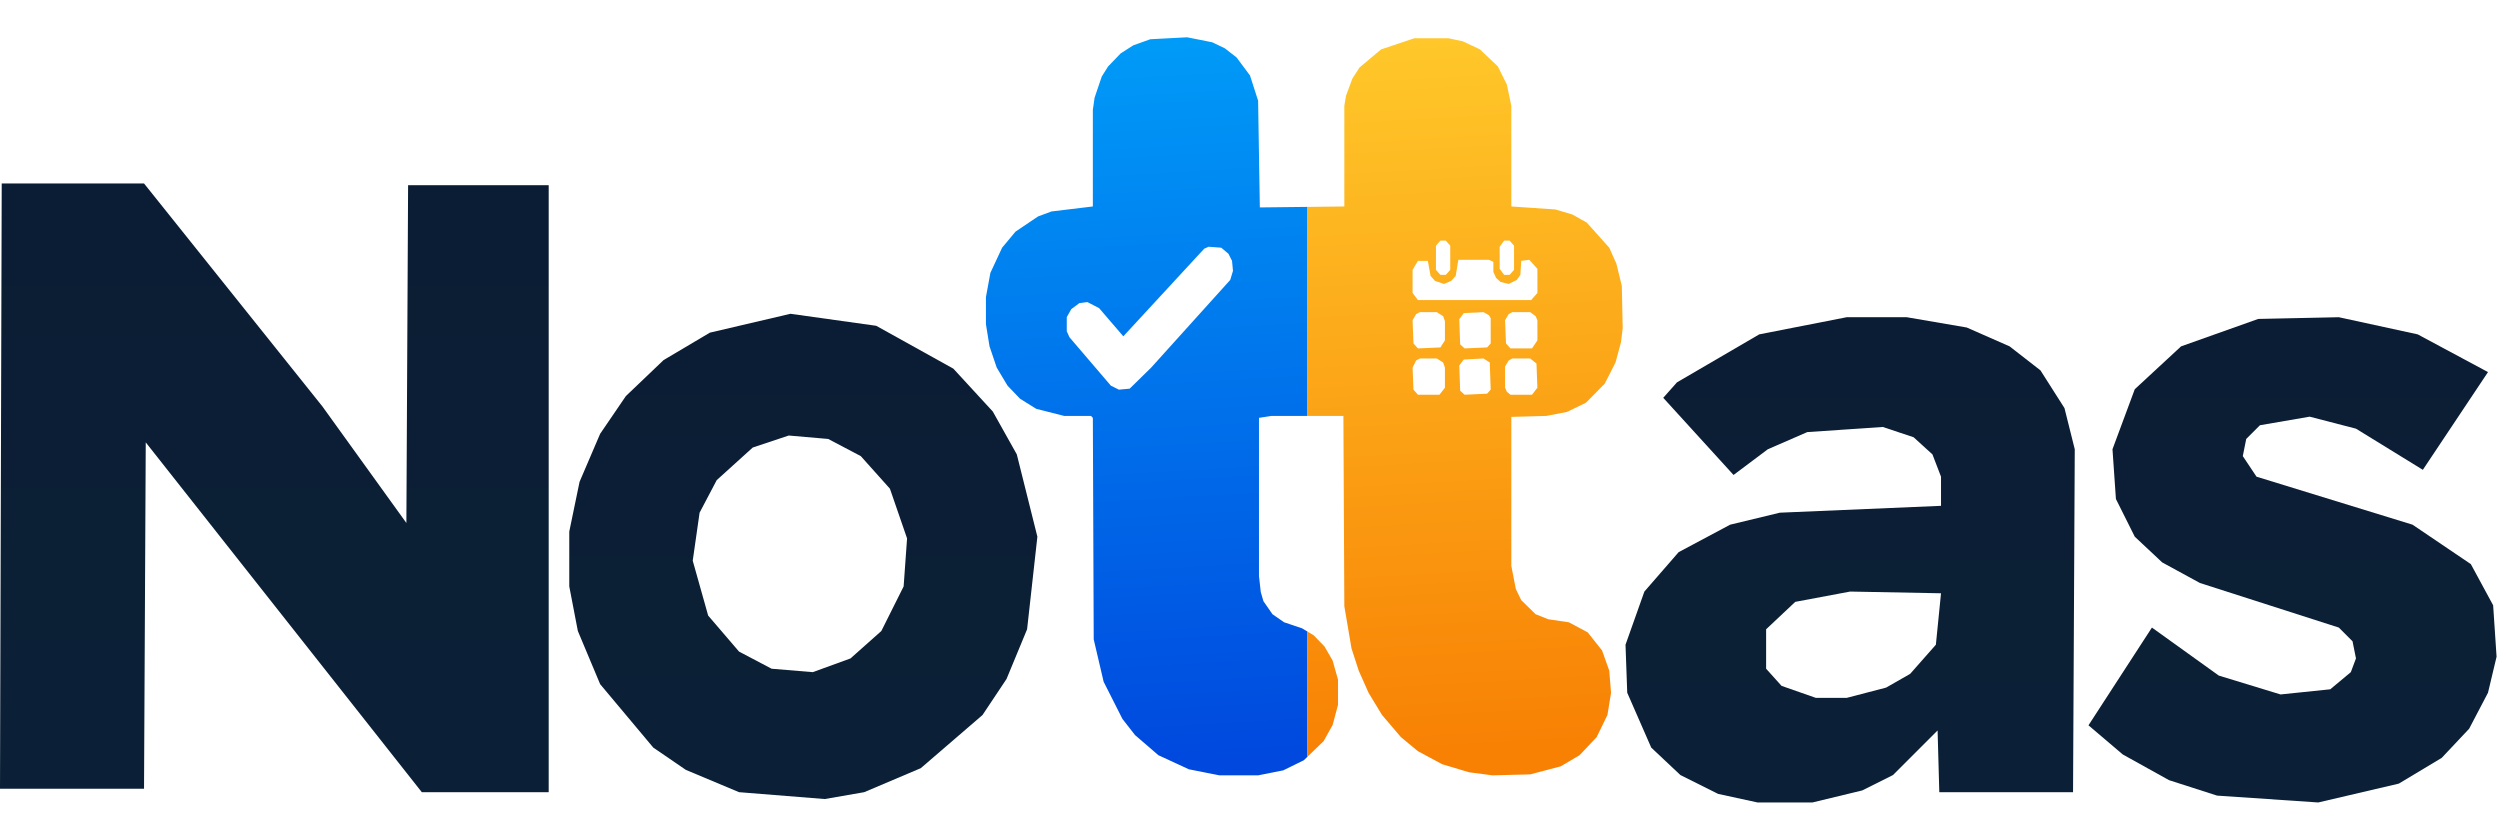
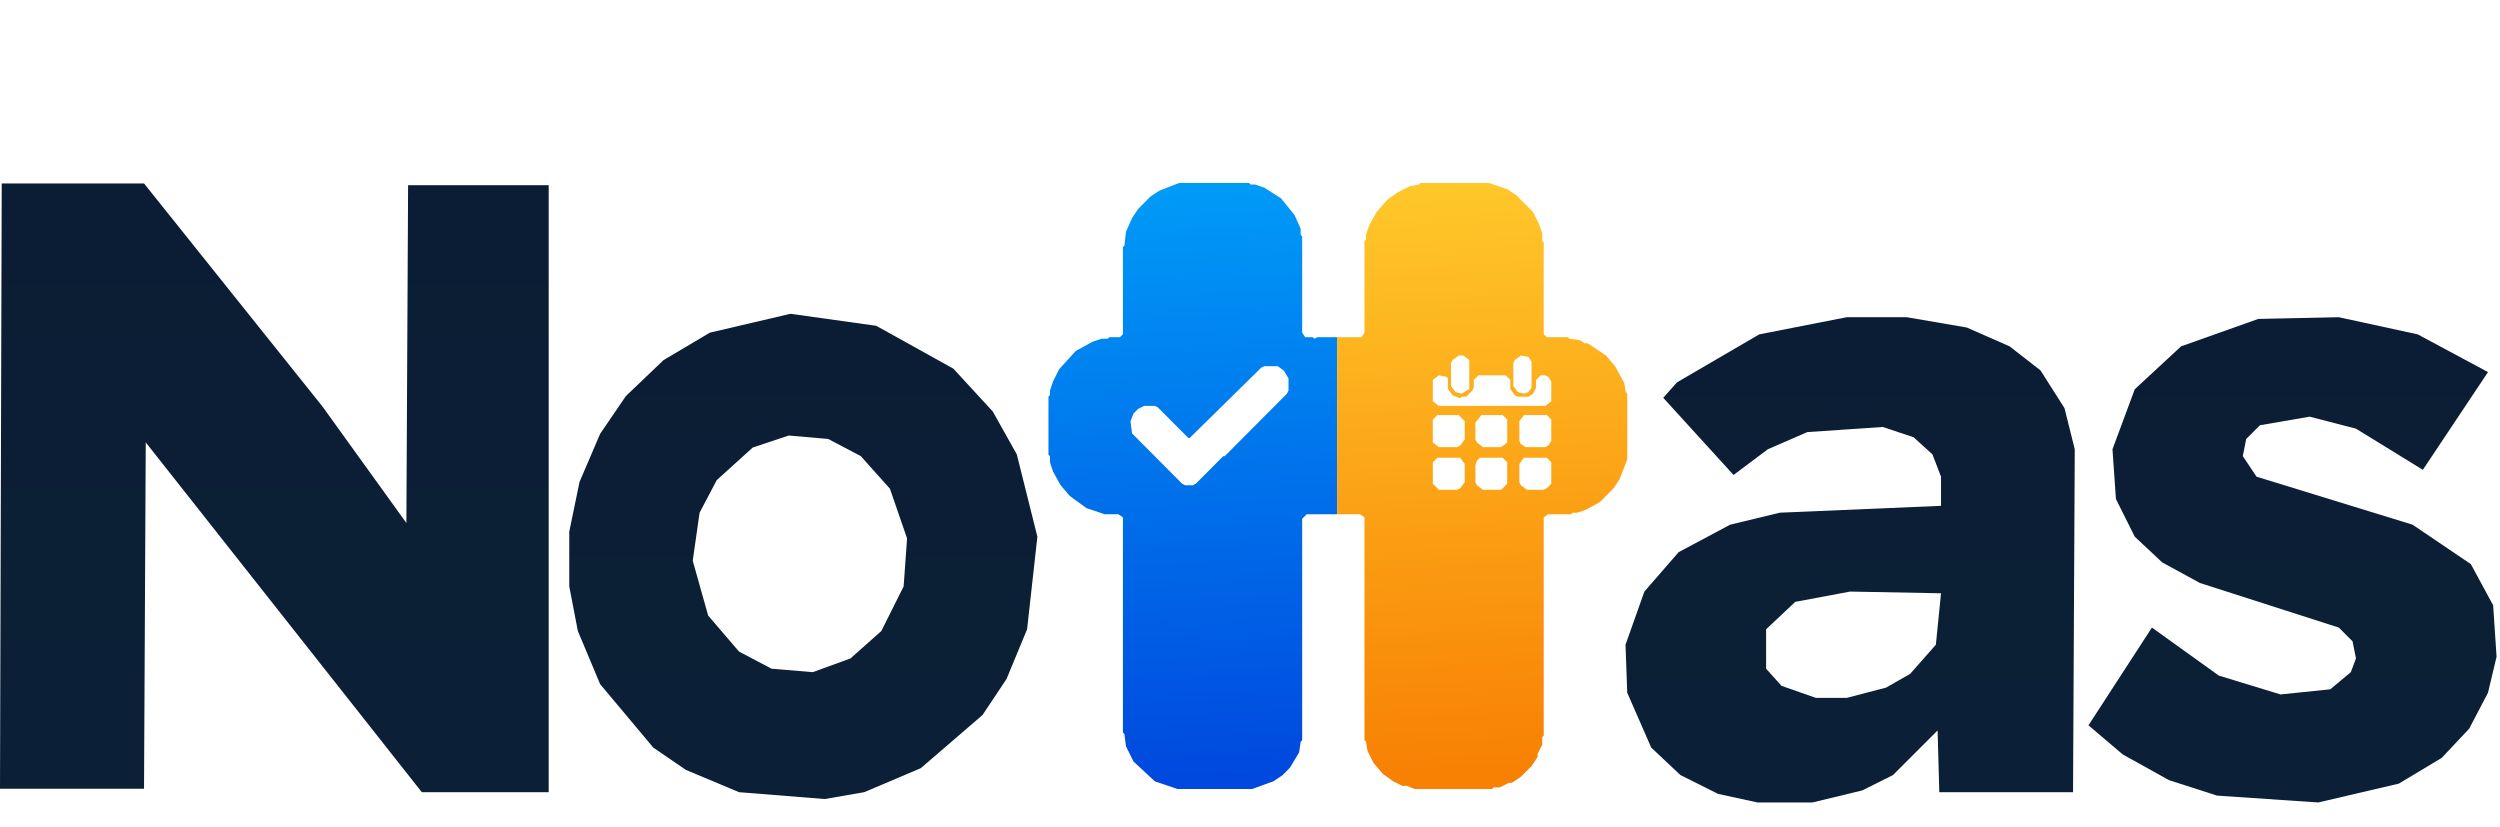
<svg xmlns="http://www.w3.org/2000/svg" width="1458" height="482" viewBox="0 0 1458 482" role="img" aria-labelledby="nottas-title">
  <defs>
    <linearGradient id="word" x1="0" x2="0" y1="0" y2="1">
      <stop stop-color="#0b1d34" />
      <stop offset="1" stop-color="#0b2036" />
    </linearGradient>
    <linearGradient id="blue" x1="0" y1="0" x2="0.05" y2="1">
      <stop stop-color="#009cf8" />
      <stop offset="1" stop-color="#0048de" />
    </linearGradient>
    <linearGradient id="orange" x1="0" y1="0" x2="0.05" y2="1">
      <stop stop-color="#ffca2b" />
      <stop offset="1" stop-color="#f88104" />
    </linearGradient>
    <clipPath id="leftT">
      <path d="M0 0h54v108H0z" />
    </clipPath>
    <clipPath id="rightT">
      <path d="M54 0h54v108H54z" />
    </clipPath>
  </defs>
  <g fill="url(#word)" fill-rule="evenodd">
    <path d="M1,107 0,460 84,460 85,258 246,462 320,462 320,108 238,108 237,305 188,237 84,107Z" />
    <path d="M461,183 414,194 387,210 365,231 350,253 338,281 332,310 332,342 337,368 350,399 381,436 400,449 431,462 481,466 504,462 537,448 573,417 587,396 599,367 605,313 593,265 579,240 556,215 511,190Z M460,254 483,256 502,266 519,285 529,314 527,342 514,368 496,384 474,392 450,390 431,380 413,359 404,327 408,299 418,280 439,261Z" />
    <path d="M978,223 970,232 1011,277 1031,262 1054,252 1098,249 1116,255 1127,265 1132,278 1132,295 1038,299 1009,306 979,322 959,345 948,376 949,404 963,436 980,452 1002,463 1025,468 1057,468 1086,461 1104,452 1130,426 1131,462 1209,462 1210,262 1204,238 1190,216 1172,202 1147,191 1112,185 1077,185 1026,195Z M1132,346 1129,376 1114,393 1100,401 1077,407 1059,407 1039,400 1030,390 1030,367 1047,351 1079,345Z" />
    <path d="M1410,195 1364,185 1317,186 1272,202 1245,227 1232,262 1234,291 1245,313 1261,328 1283,340 1364,366 1372,374 1374,384 1371,392 1359,402 1330,405 1294,394 1255,366 1218,423 1238,440 1265,455 1293,464 1352,468 1399,457 1424,442 1440,425 1451,404 1456,383 1454,353 1441,329 1407,306 1316,278 1308,266 1310,256 1318,248 1347,243 1374,250 1413,274 1451,217Z" />
  </g>
-   <g transform="translate(553 0) scale(3.88 4.35)" fill-rule="evenodd">
-     <path d="M25.92,7.16 L24.03,8.91 L23.08,10.26 L22.0,13.1 L21.74,14.72 L21.74,27.68 L15.52,28.35 L13.5,29.02 L10.12,31.05 L8.1,33.21 L6.34,36.58 L5.67,39.83 L5.67,43.47 L6.21,46.44 L7.29,49.28 L8.91,51.7 L10.8,53.46 L13.23,54.81 L17.42,55.76 L21.46,55.76 L21.74,56.02 L21.87,85.72 L23.36,91.4 L26.19,96.39 L28.08,98.55 L31.59,101.25 L36.18,103.14 L40.77,103.95 L46.58,103.95 L50.36,103.28 L53.46,101.92 L56.43,99.36 L57.78,97.2 L58.59,94.5 L58.59,91.12 L57.78,88.56 L56.56,86.67 L54.94,85.18 L53.19,84.24 L50.49,83.43 L48.74,82.35 L47.38,80.6 L46.98,79.38 L46.71,77.22 L46.71,56.02 L48.6,55.76 L59.4,55.76 L59.54,81.27 L60.62,86.94 L61.7,89.91 L63.18,92.88 L65.2,95.85 L68.04,98.82 L70.6,100.71 L74.25,102.46 L78.3,103.54 L81.81,103.95 L87.48,103.82 L92.07,102.74 L94.9,101.25 L97.47,98.82 L99.09,95.85 L99.63,92.88 L99.36,89.91 L98.28,87.21 L96.12,84.78 L93.28,83.43 L90.18,83.02 L88.29,82.35 L86.13,80.46 L85.32,78.97 L84.64,75.87 L84.64,55.89 L89.91,55.76 L93.02,55.22 L95.85,54.0 L98.68,51.44 L100.3,48.6 L101.12,45.9 L101.38,44.01 L101.25,38.34 L100.44,35.37 L99.36,33.21 L95.98,29.84 L93.82,28.76 L91.26,28.08 L84.64,27.68 L84.64,14.18 L83.97,11.34 L82.62,8.91 L79.92,6.62 L77.36,5.54 L75.19,5.13 L70.06,5.13 L65.07,6.62 L61.83,9.04 L60.75,10.53 L59.8,12.82 L59.54,14.18 L59.54,27.68 L46.84,27.81 L46.58,13.5 L45.36,10.12 L43.34,7.7 L41.58,6.48 L39.69,5.67 L35.91,5.0 L30.38,5.26 L27.81,6.08 Z M84.24,48.33 L84.78,48.06 L87.48,48.06 L88.42,48.74 L88.56,51.98 L87.75,52.92 L84.51,52.92 L83.97,52.52 L83.7,51.98 L83.7,49.14 Z M77.49,48.2 L80.46,48.06 L81.4,48.6 L81.54,52.24 L81.0,52.78 L77.62,52.92 L76.95,52.38 L76.82,49.0 Z M70.33,48.33 L70.88,48.06 L73.44,48.06 L74.39,48.6 L74.66,49.28 L74.66,51.98 L73.84,52.92 L70.6,52.92 L69.93,52.24 L69.8,49.28 Z M84.24,42.12 L84.78,41.85 L87.48,41.85 L88.29,42.39 L88.56,42.93 L88.56,45.63 L87.75,46.71 L84.51,46.71 L83.84,46.04 L83.7,42.93 Z M77.49,41.98 L80.46,41.85 L81.27,42.26 L81.54,42.66 L81.54,46.04 L81.0,46.58 L77.62,46.71 L76.95,46.17 L76.82,42.8 Z M70.33,42.12 L70.88,41.85 L73.44,41.85 L74.39,42.39 L74.66,43.06 L74.66,45.63 L73.98,46.58 L70.6,46.71 L69.93,46.04 L69.8,42.93 Z M69.8,36.18 L70.6,34.97 L72.09,34.97 L72.5,36.99 L73.17,37.66 L74.52,38.07 L75.6,37.66 L76.28,36.99 L76.68,34.83 L81.27,34.83 L81.94,35.1 L81.94,36.45 L82.35,37.26 L83.02,37.8 L84.24,38.07 L85.46,37.53 L86.0,36.85 L86.13,34.97 L87.34,34.83 L88.56,36.04 L88.56,39.28 L87.62,40.23 L70.6,40.23 L69.8,39.28 Z M42.66,34.97 L42.8,36.32 L42.39,37.53 L30.51,49.28 L27.27,52.11 L25.65,52.24 L24.44,51.7 L18.23,45.22 L17.82,44.42 L17.82,42.52 L18.5,41.44 L19.71,40.64 L20.92,40.5 L22.68,41.31 L26.32,45.09 L38.48,33.34 L39.15,33.08 L41.04,33.21 L42.12,34.02 Z M83.56,32.26 L84.38,32.26 L85.05,32.94 L85.05,36.18 L84.38,36.85 L83.56,36.85 L82.89,36.04 L82.89,33.08 Z M73.98,32.26 L74.79,32.26 L75.46,32.94 L75.46,36.18 L74.79,36.85 L73.98,36.85 L73.31,36.18 L73.31,32.94 Z" fill="url(#blue)" clip-path="url(#leftT)" />
-     <path d="M25.92,7.16 L24.03,8.91 L23.08,10.26 L22.0,13.1 L21.74,14.72 L21.74,27.68 L15.52,28.35 L13.5,29.02 L10.12,31.05 L8.1,33.21 L6.34,36.58 L5.67,39.83 L5.67,43.47 L6.21,46.44 L7.29,49.28 L8.91,51.7 L10.8,53.46 L13.23,54.81 L17.42,55.76 L21.46,55.76 L21.74,56.02 L21.87,85.72 L23.36,91.4 L26.19,96.39 L28.08,98.55 L31.59,101.25 L36.18,103.14 L40.77,103.95 L46.58,103.95 L50.36,103.28 L53.46,101.92 L56.43,99.36 L57.78,97.2 L58.59,94.5 L58.59,91.12 L57.78,88.56 L56.56,86.67 L54.94,85.18 L53.19,84.24 L50.49,83.43 L48.74,82.35 L47.38,80.6 L46.98,79.38 L46.71,77.22 L46.71,56.02 L48.6,55.76 L59.4,55.76 L59.54,81.27 L60.62,86.94 L61.7,89.91 L63.18,92.88 L65.2,95.85 L68.04,98.82 L70.6,100.71 L74.25,102.46 L78.3,103.54 L81.81,103.95 L87.48,103.82 L92.07,102.74 L94.9,101.25 L97.47,98.82 L99.09,95.85 L99.63,92.88 L99.36,89.91 L98.28,87.21 L96.12,84.78 L93.28,83.43 L90.18,83.02 L88.29,82.35 L86.13,80.46 L85.32,78.97 L84.64,75.87 L84.64,55.89 L89.91,55.76 L93.02,55.22 L95.85,54.0 L98.68,51.44 L100.3,48.6 L101.12,45.9 L101.38,44.01 L101.25,38.34 L100.44,35.37 L99.36,33.21 L95.98,29.84 L93.82,28.76 L91.26,28.08 L84.64,27.68 L84.64,14.18 L83.97,11.34 L82.62,8.91 L79.92,6.62 L77.36,5.54 L75.19,5.13 L70.06,5.13 L65.07,6.62 L61.83,9.04 L60.75,10.53 L59.8,12.82 L59.54,14.18 L59.54,27.68 L46.84,27.81 L46.58,13.5 L45.36,10.12 L43.34,7.7 L41.58,6.48 L39.69,5.67 L35.91,5.0 L30.38,5.26 L27.81,6.08 Z M84.24,48.33 L84.78,48.06 L87.48,48.06 L88.42,48.74 L88.56,51.98 L87.75,52.92 L84.51,52.92 L83.97,52.52 L83.7,51.98 L83.7,49.14 Z M77.49,48.2 L80.46,48.06 L81.4,48.6 L81.54,52.24 L81.0,52.78 L77.62,52.92 L76.95,52.38 L76.82,49.0 Z M70.33,48.33 L70.88,48.06 L73.44,48.06 L74.39,48.6 L74.66,49.28 L74.66,51.98 L73.84,52.92 L70.6,52.92 L69.93,52.24 L69.8,49.28 Z M84.24,42.12 L84.78,41.85 L87.48,41.85 L88.29,42.39 L88.56,42.93 L88.56,45.63 L87.75,46.71 L84.51,46.71 L83.84,46.04 L83.7,42.93 Z M77.49,41.98 L80.46,41.85 L81.27,42.26 L81.54,42.66 L81.54,46.04 L81.0,46.58 L77.62,46.71 L76.95,46.17 L76.82,42.8 Z M70.33,42.12 L70.88,41.85 L73.44,41.85 L74.39,42.39 L74.66,43.06 L74.66,45.63 L73.98,46.58 L70.6,46.71 L69.93,46.04 L69.8,42.93 Z M69.8,36.18 L70.6,34.97 L72.09,34.97 L72.5,36.99 L73.17,37.66 L74.52,38.07 L75.6,37.66 L76.28,36.99 L76.68,34.83 L81.27,34.83 L81.94,35.1 L81.94,36.45 L82.35,37.26 L83.02,37.8 L84.24,38.07 L85.46,37.53 L86.0,36.85 L86.13,34.97 L87.34,34.83 L88.56,36.04 L88.56,39.28 L87.62,40.23 L70.6,40.23 L69.8,39.28 Z M42.66,34.97 L42.8,36.32 L42.39,37.53 L30.51,49.28 L27.27,52.11 L25.65,52.24 L24.44,51.7 L18.23,45.22 L17.82,44.42 L17.82,42.52 L18.5,41.44 L19.71,40.64 L20.92,40.5 L22.68,41.31 L26.32,45.09 L38.48,33.34 L39.15,33.08 L41.04,33.21 L42.12,34.02 Z M83.56,32.26 L84.38,32.26 L85.05,32.94 L85.05,36.18 L84.38,36.85 L83.56,36.85 L82.89,36.04 L82.89,33.08 Z M73.98,32.26 L74.79,32.26 L75.46,32.94 L75.46,36.18 L74.79,36.85 L73.98,36.85 L73.31,36.18 L73.31,32.94 Z" fill="url(#orange)" clip-path="url(#rightT)" />
+   <g transform="translate(553 56) scale(4.2 4.22)" fill-rule="evenodd">
+     <path d="M29.32,13.08 L28.05,13.92 L26.37,15.61 L25.52,16.88 L24.68,18.77 L24.47,20.67 L24.26,20.88 L24.26,32.91 L23.84,33.33 L22.36,33.33 L22.15,33.54 L21.3,33.54 L20.04,33.96 L17.72,35.23 L15.4,37.76 L14.55,39.45 L14.13,40.71 L14.13,41.34 L13.92,41.55 L13.92,49.57 L14.13,49.78 L14.13,50.62 L14.55,51.89 L15.61,53.79 L16.88,55.27 L19.2,56.95 L21.73,57.8 L23.62,57.8 L24.26,58.22 L24.26,87.96 L24.47,88.17 L24.68,89.86 L25.73,91.97 L28.69,94.71 L31.85,95.77 L42.19,95.77 L45.14,94.71 L46.41,93.87 L47.46,92.81 L48.73,90.7 L48.94,89.23 L49.15,89.02 L49.15,58.43 L49.78,57.8 L57.16,57.8 L57.8,58.22 L57.8,89.02 L58.01,89.23 L58.22,90.49 L59.06,92.18 L60.33,93.66 L61.8,94.71 L63.07,95.34 L63.7,95.34 L64.76,95.77 L75.52,95.77 L75.73,95.55 L76.57,95.55 L77.84,94.92 L78.26,94.92 L79.52,94.08 L81.0,92.6 L81.84,91.34 L81.84,90.91 L82.48,89.65 L82.48,88.59 L82.69,88.38 L82.69,58.22 L83.32,57.8 L86.48,57.8 L86.7,57.59 L87.33,57.59 L88.59,57.16 L90.49,56.11 L92.39,54.21 L93.23,52.95 L94.29,50.2 L94.29,41.13 L94.08,40.92 L93.87,39.66 L92.6,37.34 L91.34,35.86 L88.8,34.17 L88.38,34.17 L87.75,33.75 L86.27,33.54 L86.06,33.33 L83.11,33.33 L82.69,32.91 L82.69,20.25 L82.48,20.04 L82.48,18.98 L82.05,17.72 L81.21,16.03 L78.89,13.71 L77.62,12.87 L75.09,12.02 L65.6,12.02 L65.39,12.23 L64.12,12.45 L62.44,13.29 L60.96,14.34 L59.48,16.03 L58.43,17.93 L58.01,19.2 L58.01,19.83 L57.8,20.04 L57.8,32.7 L57.38,33.33 L51.26,33.33 L50.84,33.54 L50.62,33.33 L49.57,33.33 L49.15,32.7 L49.15,19.41 L48.94,19.2 L48.94,18.35 L48.09,16.45 L46.2,14.13 L43.88,12.66 L42.61,12.23 L41.98,12.23 L41.77,12.02 L32.06,12.02 Z M79.95,49.99 L83.11,49.99 L83.74,50.62 L83.74,53.58 L83.11,54.21 L82.69,54.42 L80.37,54.42 L79.52,53.79 L79.31,53.37 L79.31,50.84 Z M73.83,49.99 L76.99,49.99 L77.62,50.62 L77.62,53.58 L76.78,54.42 L74.25,54.42 L73.41,53.79 L73.2,53.37 L73.2,51.05 L73.41,50.41 Z M67.92,49.99 L71.09,49.99 L71.72,50.84 L71.72,53.37 L71.09,54.21 L70.66,54.42 L68.13,54.42 L67.29,53.58 L67.29,50.62 Z M79.95,44.09 L83.11,44.09 L83.74,44.72 L83.74,47.67 L83.32,48.3 L82.9,48.52 L80.16,48.52 L79.52,48.09 L79.31,47.67 L79.31,44.93 Z M74.04,44.09 L76.99,44.09 L77.62,44.72 L77.62,47.88 L76.78,48.52 L74.25,48.52 L73.41,47.88 L73.2,47.46 L73.2,45.14 Z M67.92,44.09 L70.88,44.09 L71.72,44.93 L71.72,47.46 L71.09,48.3 L70.66,48.52 L68.13,48.52 L67.29,47.88 L67.29,44.72 Z M67.29,39.23 L68.13,38.6 L69.19,38.81 L69.4,39.02 L69.4,40.5 L70.03,41.34 L71.09,41.77 L71.3,41.55 L71.93,41.55 L72.77,40.71 L72.98,40.29 L72.98,39.23 L73.62,38.6 L77.41,38.6 L78.05,39.23 L78.05,40.5 L78.68,41.34 L79.1,41.55 L80.58,41.55 L81.21,41.13 L81.63,40.29 L81.63,39.23 L82.27,38.6 L82.9,38.6 L83.32,38.81 L83.74,39.45 L83.74,42.19 L82.9,42.82 L68.13,42.82 L67.29,42.19 Z M47.25,39.02 L47.25,40.71 L47.04,41.13 L38.39,49.78 L38.18,49.78 L34.38,53.58 L33.96,53.79 L32.91,53.79 L32.48,53.58 L25.52,46.62 L25.31,44.93 L25.73,43.88 L26.37,43.24 L27.21,42.82 L28.69,42.82 L29.11,43.03 L33.33,47.25 L33.54,47.25 L43.45,37.55 L43.88,37.34 L45.77,37.34 L46.62,37.97 Z M79.52,35.86 L80.58,36.07 L81.0,36.7 L81.0,40.29 L80.58,40.92 L79.95,41.13 L79.1,40.92 L78.47,40.08 L78.47,36.91 L78.68,36.49 Z M70.88,35.86 L71.51,35.86 L72.35,36.49 L72.35,40.5 L71.3,41.13 L70.45,40.92 L69.82,40.08 L69.82,36.91 L70.03,36.49 Z" fill="url(#blue)" clip-path="url(#leftT)" />
+     <path d="M29.32,13.08 L28.05,13.92 L26.37,15.61 L25.52,16.88 L24.68,18.77 L24.47,20.67 L24.26,20.88 L24.26,32.91 L23.84,33.33 L22.36,33.33 L22.15,33.54 L21.3,33.54 L20.04,33.96 L17.72,35.23 L15.4,37.76 L14.55,39.45 L14.13,40.71 L14.13,41.34 L13.92,41.55 L13.92,49.57 L14.13,49.78 L14.13,50.62 L14.55,51.89 L15.61,53.79 L16.88,55.27 L19.2,56.95 L21.73,57.8 L23.62,57.8 L24.26,58.22 L24.26,87.96 L24.47,88.17 L24.68,89.86 L25.73,91.97 L28.69,94.71 L31.85,95.77 L42.19,95.77 L45.14,94.71 L46.41,93.87 L47.46,92.81 L48.73,90.7 L48.94,89.23 L49.15,89.02 L49.15,58.43 L49.78,57.8 L57.16,57.8 L57.8,58.22 L57.8,89.02 L58.01,89.23 L58.22,90.49 L59.06,92.18 L60.33,93.66 L61.8,94.71 L63.07,95.34 L63.7,95.34 L64.76,95.77 L75.52,95.77 L75.73,95.55 L76.57,95.55 L77.84,94.92 L78.26,94.92 L79.52,94.08 L81.0,92.6 L81.84,91.34 L81.84,90.91 L82.48,89.65 L82.48,88.59 L82.69,88.38 L82.69,58.22 L83.32,57.8 L86.48,57.8 L86.7,57.59 L87.33,57.59 L88.59,57.16 L90.49,56.11 L92.39,54.21 L93.23,52.95 L94.29,50.2 L94.29,41.13 L94.08,40.92 L93.87,39.66 L92.6,37.34 L91.34,35.86 L88.8,34.17 L88.38,34.17 L87.75,33.75 L86.27,33.54 L86.06,33.33 L83.11,33.33 L82.69,32.91 L82.69,20.25 L82.48,20.04 L82.48,18.98 L82.05,17.72 L81.21,16.03 L78.89,13.71 L77.62,12.87 L75.09,12.02 L65.6,12.02 L65.39,12.23 L64.12,12.45 L62.44,13.29 L60.96,14.34 L59.48,16.03 L58.43,17.93 L58.01,19.2 L58.01,19.83 L57.8,20.04 L57.8,32.7 L57.38,33.33 L51.26,33.33 L50.84,33.54 L50.62,33.33 L49.57,33.33 L49.15,32.7 L49.15,19.41 L48.94,19.2 L48.94,18.35 L48.09,16.45 L46.2,14.13 L43.88,12.66 L42.61,12.23 L41.98,12.23 L41.77,12.02 L32.06,12.02 Z M79.95,49.99 L83.11,49.99 L83.74,50.62 L83.74,53.58 L83.11,54.21 L82.69,54.42 L80.37,54.42 L79.52,53.79 L79.31,53.37 L79.31,50.84 Z M73.83,49.99 L76.99,49.99 L77.62,50.62 L77.62,53.58 L76.78,54.42 L74.25,54.42 L73.41,53.79 L73.2,53.37 L73.2,51.05 L73.41,50.41 Z M67.92,49.99 L71.09,49.99 L71.72,50.84 L71.72,53.37 L71.09,54.21 L70.66,54.42 L68.13,54.42 L67.29,53.58 L67.29,50.62 Z M79.95,44.09 L83.11,44.09 L83.74,44.72 L83.74,47.67 L83.32,48.3 L82.9,48.52 L80.16,48.52 L79.52,48.09 L79.31,47.67 L79.31,44.93 Z M74.04,44.09 L76.99,44.09 L77.62,44.72 L77.62,47.88 L76.78,48.52 L74.25,48.52 L73.41,47.88 L73.2,47.46 L73.2,45.14 Z M67.92,44.09 L70.88,44.09 L71.72,44.93 L71.72,47.46 L71.09,48.3 L70.66,48.52 L68.13,48.52 L67.29,47.88 L67.29,44.72 Z M67.29,39.23 L68.13,38.6 L69.19,38.81 L69.4,39.02 L69.4,40.5 L70.03,41.34 L71.09,41.77 L71.3,41.55 L71.93,41.55 L72.77,40.71 L72.98,40.29 L72.98,39.23 L73.62,38.6 L77.41,38.6 L78.05,39.23 L78.05,40.5 L78.68,41.34 L79.1,41.55 L80.58,41.55 L81.21,41.13 L81.63,40.29 L81.63,39.23 L82.27,38.6 L82.9,38.6 L83.32,38.81 L83.74,39.45 L83.74,42.19 L82.9,42.82 L68.13,42.82 L67.29,42.19 Z M47.25,39.02 L47.25,40.71 L47.04,41.13 L38.39,49.78 L38.18,49.78 L34.38,53.58 L33.96,53.79 L32.91,53.79 L32.48,53.58 L25.52,46.62 L25.31,44.93 L25.73,43.88 L26.37,43.24 L27.21,42.82 L28.69,42.82 L29.11,43.03 L33.33,47.25 L33.54,47.25 L43.45,37.55 L43.88,37.34 L45.77,37.34 L46.62,37.97 Z M79.52,35.86 L80.58,36.07 L81.0,36.7 L81.0,40.29 L80.58,40.92 L79.95,41.13 L79.1,40.92 L78.47,40.08 L78.47,36.91 L78.68,36.49 Z M70.88,35.86 L71.51,35.86 L72.35,36.49 L72.35,40.5 L71.3,41.13 L70.45,40.92 L69.82,40.08 L69.82,36.91 L70.03,36.49 Z" fill="url(#orange)" clip-path="url(#rightT)" />
  </g>
</svg>
